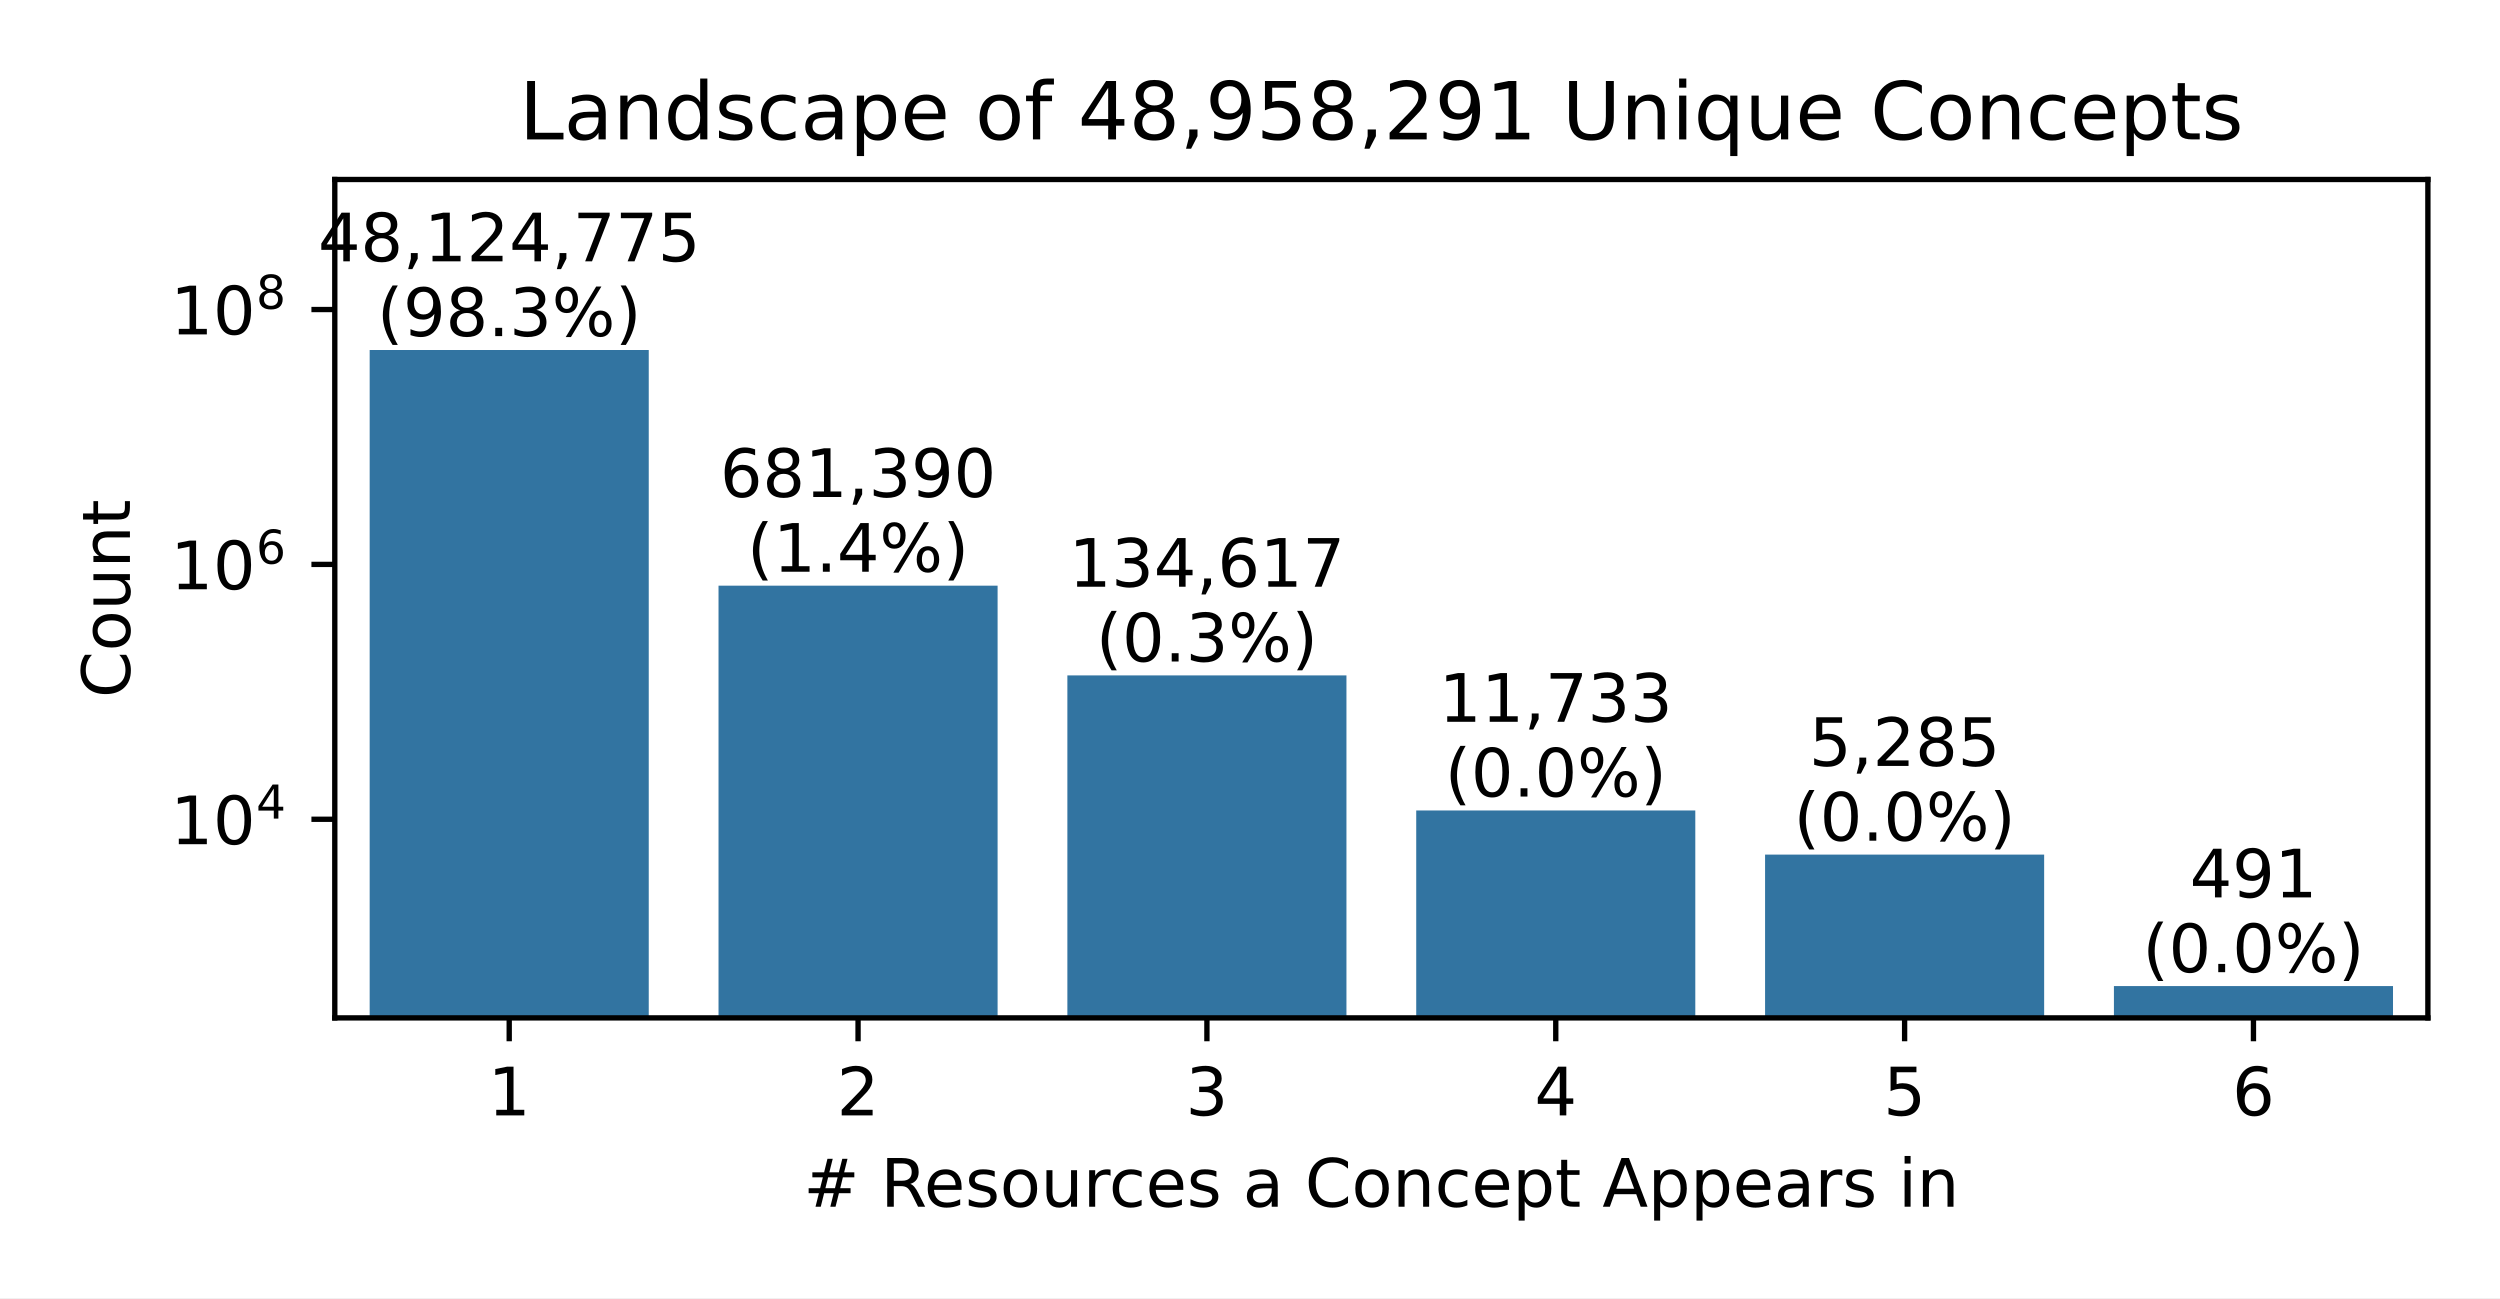
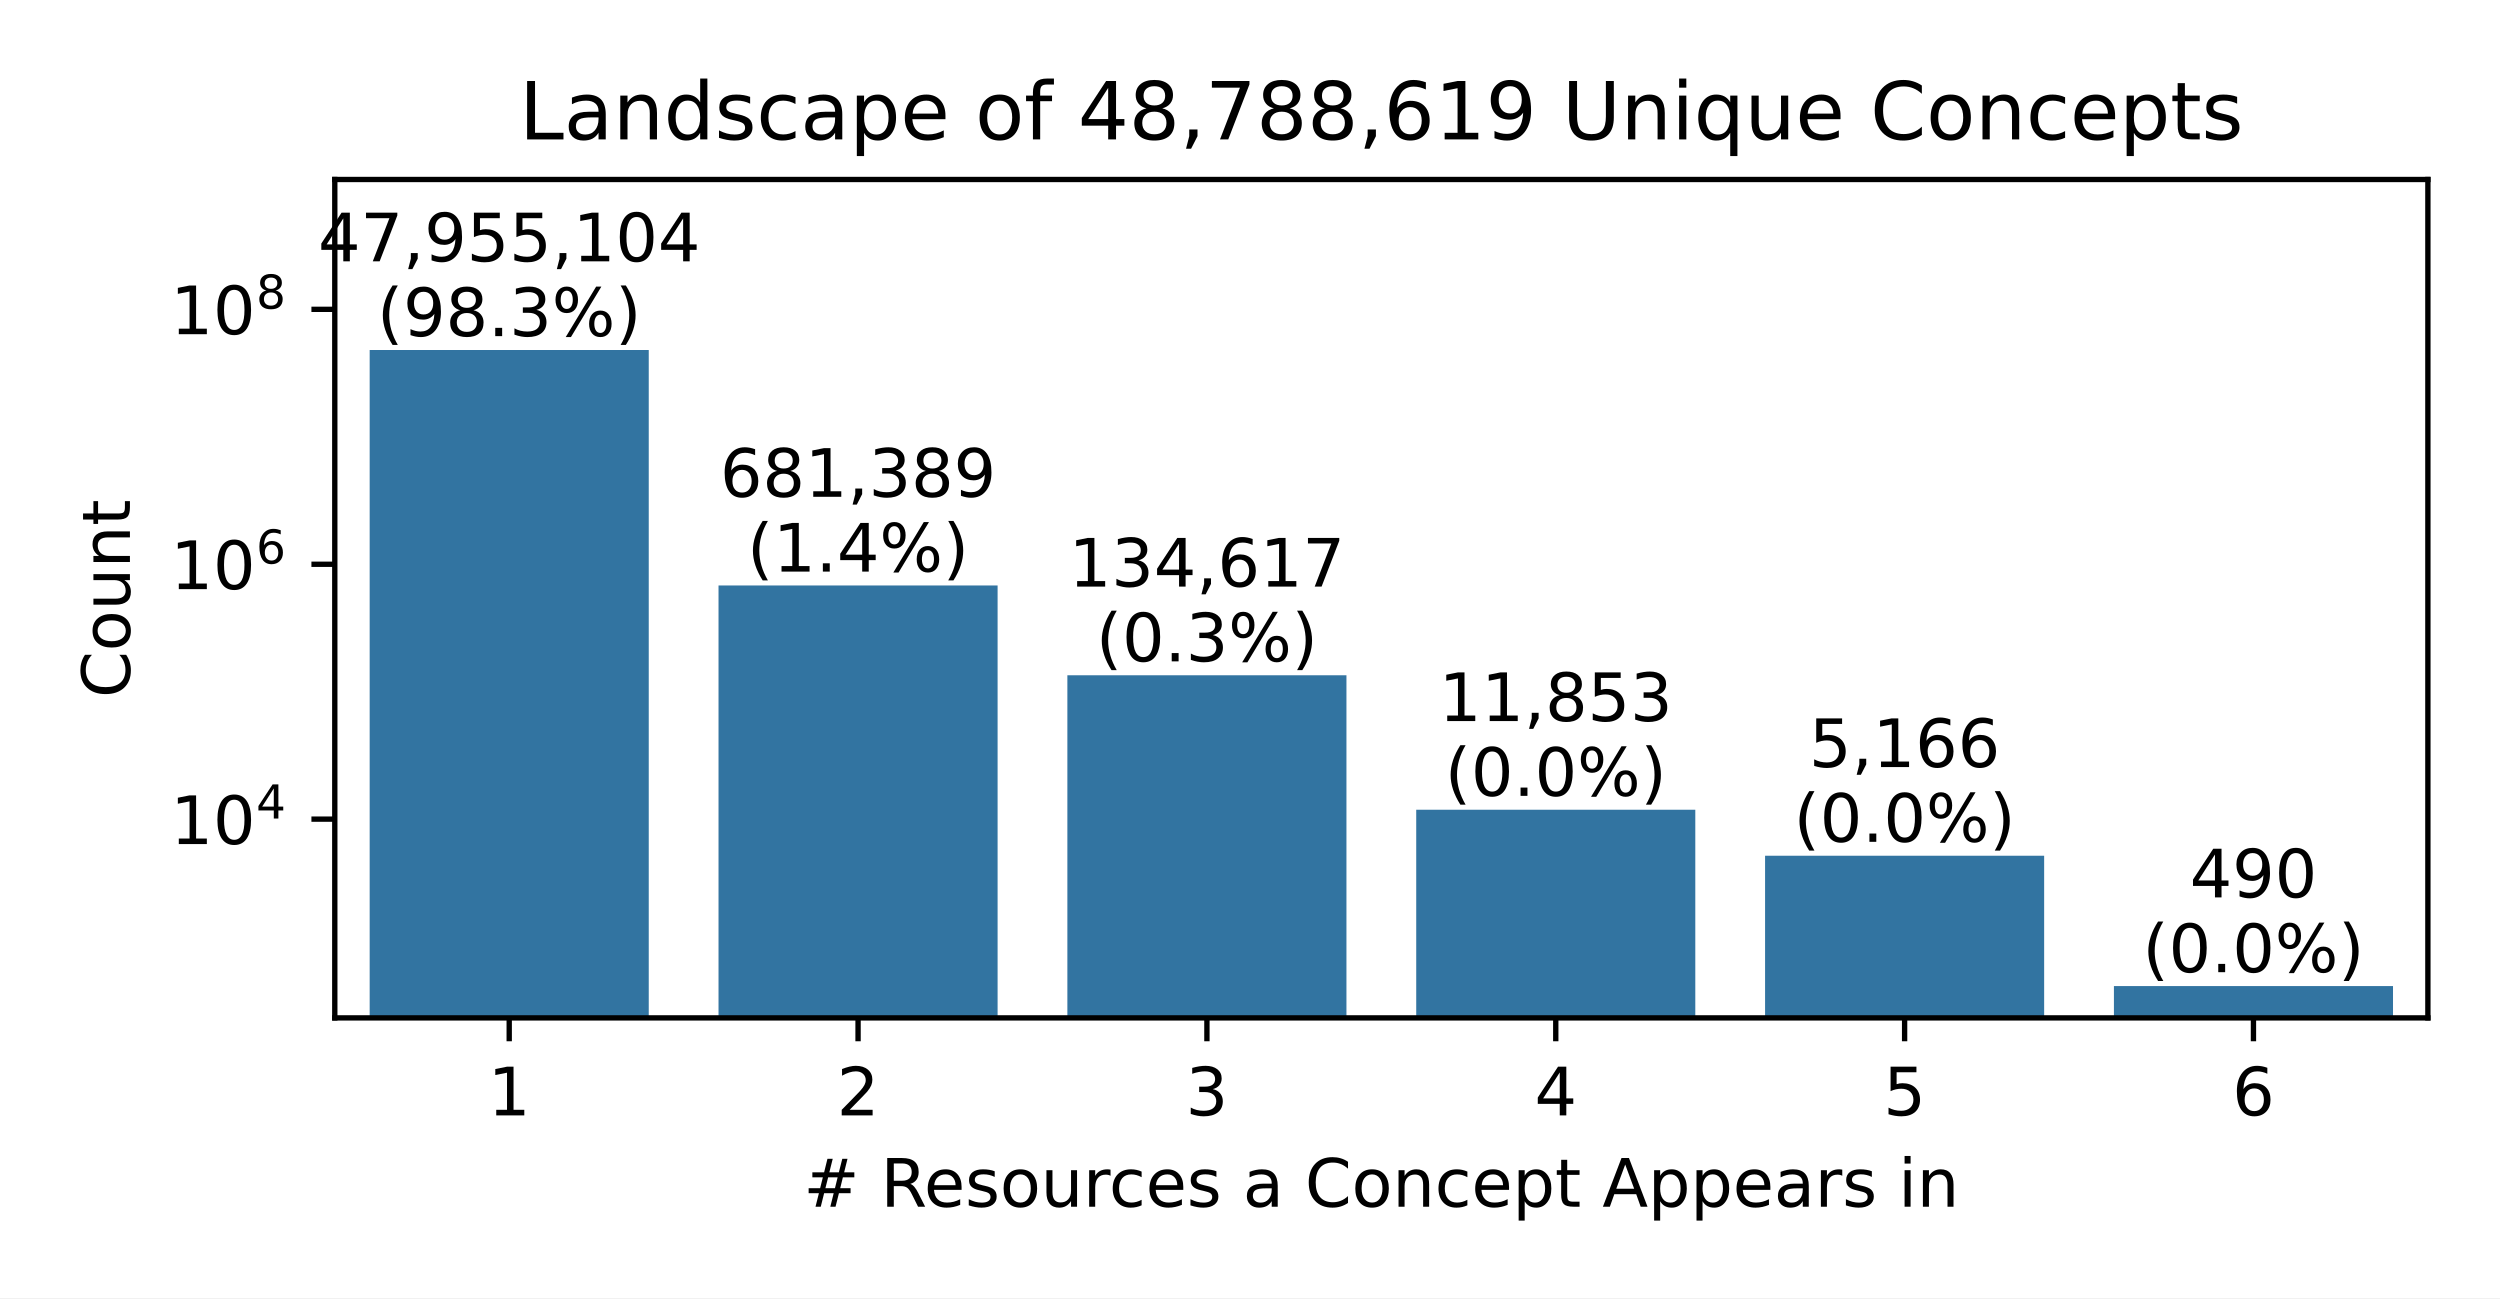
<svg xmlns="http://www.w3.org/2000/svg" xmlns:xlink="http://www.w3.org/1999/xlink" width="374.4pt" height="194.4pt" viewBox="0 0 374.4 194.4" version="1.1">
  <defs>
    <style type="text/css">*{stroke-linejoin: round; stroke-linecap: butt}</style>
  </defs>
  <g id="figure_1">
    <g id="patch_1">
      <path d="M 0 194.4  L 374.4 194.4  L 374.4 0  L 0 0  z " style="fill: #ffffff" />
    </g>
    <g id="axes_1">
      <g id="patch_2">
        <path d="M 50.138 152.44  L 363.6 152.44  L 363.6 26.88  L 50.138 26.88  z " style="fill: #ffffff" />
      </g>
      <g id="patch_3">
-         <path d="M 55.362 19284.47  L 97.157 19284.47  L 97.157 52.416  L 55.362 52.416  z " clip-path="url(#p2fe963213a)" style="fill: #3274a1" />
+         <path d="M 55.362 19286.442  L 97.157 19286.442  L 97.157 52.419  L 55.362 52.419  z " clip-path="url(#pfe86308683)" style="fill: #3274a1" />
      </g>
      <g id="patch_4">
-         <path d="M 107.606 19284.47  L 149.401 19284.47  L 149.401 87.705  L 107.606 87.705  z " clip-path="url(#p2fe963213a)" style="fill: #3274a1" />
+         <path d="M 107.606 19286.442  L 149.401 19286.442  L 149.401 87.682  L 107.606 87.682  z " clip-path="url(#pfe86308683)" style="fill: #3274a1" />
      </g>
      <g id="patch_5">
-         <path d="M 159.849 19284.47  L 201.644 19284.47  L 201.644 101.146  L 159.849 101.146  z " clip-path="url(#p2fe963213a)" style="fill: #3274a1" />
+         <path d="M 159.849 19286.442  L 201.644 19286.442  L 201.644 101.125  L 159.849 101.125  z " clip-path="url(#pfe86308683)" style="fill: #3274a1" />
      </g>
      <g id="patch_6">
-         <path d="M 212.093 19284.47  L 253.888 19284.47  L 253.888 121.371  L 212.093 121.371  z " clip-path="url(#p2fe963213a)" style="fill: #3274a1" />
+         <path d="M 212.093 19286.442  L 253.888 19286.442  L 253.888 121.267  L 212.093 121.267  z " clip-path="url(#pfe86308683)" style="fill: #3274a1" />
      </g>
      <g id="patch_7">
-         <path d="M 264.337 19284.47  L 306.132 19284.47  L 306.132 127.981  L 264.337 127.981  z " clip-path="url(#p2fe963213a)" style="fill: #3274a1" />
+         <path d="M 264.337 19286.442  L 306.132 19286.442  L 306.132 128.151  L 264.337 128.151  z " clip-path="url(#pfe86308683)" style="fill: #3274a1" />
      </g>
      <g id="patch_8">
-         <path d="M 316.581 19284.47  L 358.376 19284.47  L 358.376 147.677  L 316.581 147.677  z " clip-path="url(#p2fe963213a)" style="fill: #3274a1" />
+         <path d="M 316.581 19286.442  L 358.376 19286.442  L 358.376 147.677  L 316.581 147.677  z " clip-path="url(#pfe86308683)" style="fill: #3274a1" />
      </g>
      <g id="matplotlib.axis_1">
        <g id="xtick_1">
          <g id="line2d_1">
            <defs>
-               <path id="m818ded0243" d="M 0 0  L 0 3.5  " style="stroke: #000000; stroke-width: 0.8" />
+               <path id="mc9878fe9b6" d="M 0 0  L 0 3.5  " style="stroke: #000000; stroke-width: 0.8" />
            </defs>
            <g>
-               <use xlink:href="#m818ded0243" x="76.26" y="152.44" style="stroke: #000000; stroke-width: 0.8" />
+               <use xlink:href="#mc9878fe9b6" x="76.26" y="152.44" style="stroke: #000000; stroke-width: 0.8" />
            </g>
          </g>
          <g id="text_1">
            <g transform="translate(73.07829 167.0384) scale(0.1 -0.1)">
              <defs>
                <path id="DejaVuSans-31" d="M 794 531  L 1825 531  L 1825 4091  L 703 3866  L 703 4441  L 1819 4666  L 2450 4666  L 2450 531  L 3481 531  L 3481 0  L 794 0  L 794 531  z " transform="scale(0.015625)" />
              </defs>
              <use xlink:href="#DejaVuSans-31" />
            </g>
          </g>
        </g>
        <g id="xtick_2">
          <g id="line2d_2">
            <g>
-               <use xlink:href="#m818ded0243" x="128.503" y="152.44" style="stroke: #000000; stroke-width: 0.8" />
+               <use xlink:href="#mc9878fe9b6" x="128.503" y="152.44" style="stroke: #000000; stroke-width: 0.8" />
            </g>
          </g>
          <g id="text_2">
            <g transform="translate(125.322 167.0384) scale(0.1 -0.1)">
              <defs>
                <path id="DejaVuSans-32" d="M 1228 531  L 3431 531  L 3431 0  L 469 0  L 469 531  Q 828 903 1448 1529  Q 2069 2156 2228 2338  Q 2531 2678 2651 2914  Q 2772 3150 2772 3378  Q 2772 3750 2511 3984  Q 2250 4219 1831 4219  Q 1534 4219 1204 4116  Q 875 4013 500 3803  L 500 4441  Q 881 4594 1212 4672  Q 1544 4750 1819 4750  Q 2544 4750 2975 4387  Q 3406 4025 3406 3419  Q 3406 3131 3298 2873  Q 3191 2616 2906 2266  Q 2828 2175 2409 1742  Q 1991 1309 1228 531  z " transform="scale(0.015625)" />
              </defs>
              <use xlink:href="#DejaVuSans-32" />
            </g>
          </g>
        </g>
        <g id="xtick_3">
          <g id="line2d_3">
            <g>
-               <use xlink:href="#m818ded0243" x="180.747" y="152.44" style="stroke: #000000; stroke-width: 0.8" />
+               <use xlink:href="#mc9878fe9b6" x="180.747" y="152.44" style="stroke: #000000; stroke-width: 0.8" />
            </g>
          </g>
          <g id="text_3">
            <g transform="translate(177.5657 167.0384) scale(0.1 -0.1)">
              <defs>
                <path id="DejaVuSans-33" d="M 2597 2516  Q 3050 2419 3304 2112  Q 3559 1806 3559 1356  Q 3559 666 3084 287  Q 2609 -91 1734 -91  Q 1441 -91 1130 -33  Q 819 25 488 141  L 488 750  Q 750 597 1062 519  Q 1375 441 1716 441  Q 2309 441 2620 675  Q 2931 909 2931 1356  Q 2931 1769 2642 2001  Q 2353 2234 1838 2234  L 1294 2234  L 1294 2753  L 1863 2753  Q 2328 2753 2575 2939  Q 2822 3125 2822 3475  Q 2822 3834 2567 4026  Q 2313 4219 1838 4219  Q 1578 4219 1281 4162  Q 984 4106 628 3988  L 628 4550  Q 988 4650 1302 4700  Q 1616 4750 1894 4750  Q 2613 4750 3031 4423  Q 3450 4097 3450 3541  Q 3450 3153 3228 2886  Q 3006 2619 2597 2516  z " transform="scale(0.015625)" />
              </defs>
              <use xlink:href="#DejaVuSans-33" />
            </g>
          </g>
        </g>
        <g id="xtick_4">
          <g id="line2d_4">
            <g>
-               <use xlink:href="#m818ded0243" x="232.991" y="152.44" style="stroke: #000000; stroke-width: 0.8" />
+               <use xlink:href="#mc9878fe9b6" x="232.991" y="152.44" style="stroke: #000000; stroke-width: 0.8" />
            </g>
          </g>
          <g id="text_4">
            <g transform="translate(229.8095 167.0384) scale(0.1 -0.1)">
              <defs>
                <path id="DejaVuSans-34" d="M 2419 4116  L 825 1625  L 2419 1625  L 2419 4116  z M 2253 4666  L 3047 4666  L 3047 1625  L 3713 1625  L 3713 1100  L 3047 1100  L 3047 0  L 2419 0  L 2419 1100  L 313 1100  L 313 1709  L 2253 4666  z " transform="scale(0.015625)" />
              </defs>
              <use xlink:href="#DejaVuSans-34" />
            </g>
          </g>
        </g>
        <g id="xtick_5">
          <g id="line2d_5">
            <g>
-               <use xlink:href="#m818ded0243" x="285.234" y="152.44" style="stroke: #000000; stroke-width: 0.8" />
+               <use xlink:href="#mc9878fe9b6" x="285.234" y="152.44" style="stroke: #000000; stroke-width: 0.8" />
            </g>
          </g>
          <g id="text_5">
            <g transform="translate(282.0532 167.0384) scale(0.1 -0.1)">
              <defs>
                <path id="DejaVuSans-35" d="M 691 4666  L 3169 4666  L 3169 4134  L 1269 4134  L 1269 2991  Q 1406 3038 1543 3061  Q 1681 3084 1819 3084  Q 2600 3084 3056 2656  Q 3513 2228 3513 1497  Q 3513 744 3044 326  Q 2575 -91 1722 -91  Q 1428 -91 1123 -41  Q 819 9 494 109  L 494 744  Q 775 591 1075 516  Q 1375 441 1709 441  Q 2250 441 2565 725  Q 2881 1009 2881 1497  Q 2881 1984 2565 2268  Q 2250 2553 1709 2553  Q 1456 2553 1204 2497  Q 953 2441 691 2322  L 691 4666  z " transform="scale(0.015625)" />
              </defs>
              <use xlink:href="#DejaVuSans-35" />
            </g>
          </g>
        </g>
        <g id="xtick_6">
          <g id="line2d_6">
            <g>
-               <use xlink:href="#m818ded0243" x="337.478" y="152.44" style="stroke: #000000; stroke-width: 0.8" />
+               <use xlink:href="#mc9878fe9b6" x="337.478" y="152.44" style="stroke: #000000; stroke-width: 0.8" />
            </g>
          </g>
          <g id="text_6">
            <g transform="translate(334.2969 167.0384) scale(0.1 -0.1)">
              <defs>
                <path id="DejaVuSans-36" d="M 2113 2584  Q 1688 2584 1439 2293  Q 1191 2003 1191 1497  Q 1191 994 1439 701  Q 1688 409 2113 409  Q 2538 409 2786 701  Q 3034 994 3034 1497  Q 3034 2003 2786 2293  Q 2538 2584 2113 2584  z M 3366 4563  L 3366 3988  Q 3128 4100 2886 4159  Q 2644 4219 2406 4219  Q 1781 4219 1451 3797  Q 1122 3375 1075 2522  Q 1259 2794 1537 2939  Q 1816 3084 2150 3084  Q 2853 3084 3261 2657  Q 3669 2231 3669 1497  Q 3669 778 3244 343  Q 2819 -91 2113 -91  Q 1303 -91 875 529  Q 447 1150 447 2328  Q 447 3434 972 4092  Q 1497 4750 2381 4750  Q 2619 4750 2861 4703  Q 3103 4656 3366 4563  z " transform="scale(0.015625)" />
              </defs>
              <use xlink:href="#DejaVuSans-36" />
            </g>
          </g>
        </g>
        <g id="text_7">
          <g transform="translate(120.3306 180.7166) scale(0.1 -0.1)">
            <defs>
              <path id="DejaVuSans-23" d="M 3272 2816  L 2363 2816  L 2100 1772  L 3016 1772  L 3272 2816  z M 2803 4594  L 2478 3297  L 3391 3297  L 3719 4594  L 4219 4594  L 3897 3297  L 4872 3297  L 4872 2816  L 3775 2816  L 3519 1772  L 4513 1772  L 4513 1294  L 3397 1294  L 3072 0  L 2572 0  L 2894 1294  L 1978 1294  L 1656 0  L 1153 0  L 1478 1294  L 494 1294  L 494 1772  L 1594 1772  L 1856 2816  L 850 2816  L 850 3297  L 1978 3297  L 2297 4594  L 2803 4594  z " transform="scale(0.015625)" />
              <path id="DejaVuSans-20" transform="scale(0.015625)" />
              <path id="DejaVuSans-52" d="M 2841 2188  Q 3044 2119 3236 1894  Q 3428 1669 3622 1275  L 4263 0  L 3584 0  L 2988 1197  Q 2756 1666 2539 1819  Q 2322 1972 1947 1972  L 1259 1972  L 1259 0  L 628 0  L 628 4666  L 2053 4666  Q 2853 4666 3247 4331  Q 3641 3997 3641 3322  Q 3641 2881 3436 2590  Q 3231 2300 2841 2188  z M 1259 4147  L 1259 2491  L 2053 2491  Q 2509 2491 2742 2702  Q 2975 2913 2975 3322  Q 2975 3731 2742 3939  Q 2509 4147 2053 4147  L 1259 4147  z " transform="scale(0.015625)" />
              <path id="DejaVuSans-65" d="M 3597 1894  L 3597 1613  L 953 1613  Q 991 1019 1311 708  Q 1631 397 2203 397  Q 2534 397 2845 478  Q 3156 559 3463 722  L 3463 178  Q 3153 47 2828 -22  Q 2503 -91 2169 -91  Q 1331 -91 842 396  Q 353 884 353 1716  Q 353 2575 817 3079  Q 1281 3584 2069 3584  Q 2775 3584 3186 3129  Q 3597 2675 3597 1894  z M 3022 2063  Q 3016 2534 2758 2815  Q 2500 3097 2075 3097  Q 1594 3097 1305 2825  Q 1016 2553 972 2059  L 3022 2063  z " transform="scale(0.015625)" />
              <path id="DejaVuSans-73" d="M 2834 3397  L 2834 2853  Q 2591 2978 2328 3040  Q 2066 3103 1784 3103  Q 1356 3103 1142 2972  Q 928 2841 928 2578  Q 928 2378 1081 2264  Q 1234 2150 1697 2047  L 1894 2003  Q 2506 1872 2764 1633  Q 3022 1394 3022 966  Q 3022 478 2636 193  Q 2250 -91 1575 -91  Q 1294 -91 989 -36  Q 684 19 347 128  L 347 722  Q 666 556 975 473  Q 1284 391 1588 391  Q 1994 391 2212 530  Q 2431 669 2431 922  Q 2431 1156 2273 1281  Q 2116 1406 1581 1522  L 1381 1569  Q 847 1681 609 1914  Q 372 2147 372 2553  Q 372 3047 722 3315  Q 1072 3584 1716 3584  Q 2034 3584 2315 3537  Q 2597 3491 2834 3397  z " transform="scale(0.015625)" />
              <path id="DejaVuSans-6f" d="M 1959 3097  Q 1497 3097 1228 2736  Q 959 2375 959 1747  Q 959 1119 1226 758  Q 1494 397 1959 397  Q 2419 397 2687 759  Q 2956 1122 2956 1747  Q 2956 2369 2687 2733  Q 2419 3097 1959 3097  z M 1959 3584  Q 2709 3584 3137 3096  Q 3566 2609 3566 1747  Q 3566 888 3137 398  Q 2709 -91 1959 -91  Q 1206 -91 779 398  Q 353 888 353 1747  Q 353 2609 779 3096  Q 1206 3584 1959 3584  z " transform="scale(0.015625)" />
              <path id="DejaVuSans-75" d="M 544 1381  L 544 3500  L 1119 3500  L 1119 1403  Q 1119 906 1312 657  Q 1506 409 1894 409  Q 2359 409 2629 706  Q 2900 1003 2900 1516  L 2900 3500  L 3475 3500  L 3475 0  L 2900 0  L 2900 538  Q 2691 219 2414 64  Q 2138 -91 1772 -91  Q 1169 -91 856 284  Q 544 659 544 1381  z M 1991 3584  L 1991 3584  z " transform="scale(0.015625)" />
              <path id="DejaVuSans-72" d="M 2631 2963  Q 2534 3019 2420 3045  Q 2306 3072 2169 3072  Q 1681 3072 1420 2755  Q 1159 2438 1159 1844  L 1159 0  L 581 0  L 581 3500  L 1159 3500  L 1159 2956  Q 1341 3275 1631 3429  Q 1922 3584 2338 3584  Q 2397 3584 2469 3576  Q 2541 3569 2628 3553  L 2631 2963  z " transform="scale(0.015625)" />
              <path id="DejaVuSans-63" d="M 3122 3366  L 3122 2828  Q 2878 2963 2633 3030  Q 2388 3097 2138 3097  Q 1578 3097 1268 2742  Q 959 2388 959 1747  Q 959 1106 1268 751  Q 1578 397 2138 397  Q 2388 397 2633 464  Q 2878 531 3122 666  L 3122 134  Q 2881 22 2623 -34  Q 2366 -91 2075 -91  Q 1284 -91 818 406  Q 353 903 353 1747  Q 353 2603 823 3093  Q 1294 3584 2113 3584  Q 2378 3584 2631 3529  Q 2884 3475 3122 3366  z " transform="scale(0.015625)" />
              <path id="DejaVuSans-61" d="M 2194 1759  Q 1497 1759 1228 1600  Q 959 1441 959 1056  Q 959 750 1161 570  Q 1363 391 1709 391  Q 2188 391 2477 730  Q 2766 1069 2766 1631  L 2766 1759  L 2194 1759  z M 3341 1997  L 3341 0  L 2766 0  L 2766 531  Q 2569 213 2275 61  Q 1981 -91 1556 -91  Q 1019 -91 701 211  Q 384 513 384 1019  Q 384 1609 779 1909  Q 1175 2209 1959 2209  L 2766 2209  L 2766 2266  Q 2766 2663 2505 2880  Q 2244 3097 1772 3097  Q 1472 3097 1187 3025  Q 903 2953 641 2809  L 641 3341  Q 956 3463 1253 3523  Q 1550 3584 1831 3584  Q 2591 3584 2966 3190  Q 3341 2797 3341 1997  z " transform="scale(0.015625)" />
              <path id="DejaVuSans-43" d="M 4122 4306  L 4122 3641  Q 3803 3938 3442 4084  Q 3081 4231 2675 4231  Q 1875 4231 1450 3742  Q 1025 3253 1025 2328  Q 1025 1406 1450 917  Q 1875 428 2675 428  Q 3081 428 3442 575  Q 3803 722 4122 1019  L 4122 359  Q 3791 134 3420 21  Q 3050 -91 2638 -91  Q 1578 -91 968 557  Q 359 1206 359 2328  Q 359 3453 968 4101  Q 1578 4750 2638 4750  Q 3056 4750 3426 4639  Q 3797 4528 4122 4306  z " transform="scale(0.015625)" />
              <path id="DejaVuSans-6e" d="M 3513 2113  L 3513 0  L 2938 0  L 2938 2094  Q 2938 2591 2744 2837  Q 2550 3084 2163 3084  Q 1697 3084 1428 2787  Q 1159 2491 1159 1978  L 1159 0  L 581 0  L 581 3500  L 1159 3500  L 1159 2956  Q 1366 3272 1645 3428  Q 1925 3584 2291 3584  Q 2894 3584 3203 3211  Q 3513 2838 3513 2113  z " transform="scale(0.015625)" />
              <path id="DejaVuSans-70" d="M 1159 525  L 1159 -1331  L 581 -1331  L 581 3500  L 1159 3500  L 1159 2969  Q 1341 3281 1617 3432  Q 1894 3584 2278 3584  Q 2916 3584 3314 3078  Q 3713 2572 3713 1747  Q 3713 922 3314 415  Q 2916 -91 2278 -91  Q 1894 -91 1617 61  Q 1341 213 1159 525  z M 3116 1747  Q 3116 2381 2855 2742  Q 2594 3103 2138 3103  Q 1681 3103 1420 2742  Q 1159 2381 1159 1747  Q 1159 1113 1420 752  Q 1681 391 2138 391  Q 2594 391 2855 752  Q 3116 1113 3116 1747  z " transform="scale(0.015625)" />
              <path id="DejaVuSans-74" d="M 1172 4494  L 1172 3500  L 2356 3500  L 2356 3053  L 1172 3053  L 1172 1153  Q 1172 725 1289 603  Q 1406 481 1766 481  L 2356 481  L 2356 0  L 1766 0  Q 1100 0 847 248  Q 594 497 594 1153  L 594 3053  L 172 3053  L 172 3500  L 594 3500  L 594 4494  L 1172 4494  z " transform="scale(0.015625)" />
              <path id="DejaVuSans-41" d="M 2188 4044  L 1331 1722  L 3047 1722  L 2188 4044  z M 1831 4666  L 2547 4666  L 4325 0  L 3669 0  L 3244 1197  L 1141 1197  L 716 0  L 50 0  L 1831 4666  z " transform="scale(0.015625)" />
              <path id="DejaVuSans-69" d="M 603 3500  L 1178 3500  L 1178 0  L 603 0  L 603 3500  z M 603 4863  L 1178 4863  L 1178 4134  L 603 4134  L 603 4863  z " transform="scale(0.015625)" />
            </defs>
            <use xlink:href="#DejaVuSans-23" />
            <use xlink:href="#DejaVuSans-20" x="83.789" />
            <use xlink:href="#DejaVuSans-52" x="115.576" />
            <use xlink:href="#DejaVuSans-65" x="180.559" />
            <use xlink:href="#DejaVuSans-73" x="242.082" />
            <use xlink:href="#DejaVuSans-6f" x="294.182" />
            <use xlink:href="#DejaVuSans-75" x="355.363" />
            <use xlink:href="#DejaVuSans-72" x="418.742" />
            <use xlink:href="#DejaVuSans-63" x="457.605" />
            <use xlink:href="#DejaVuSans-65" x="512.586" />
            <use xlink:href="#DejaVuSans-73" x="574.109" />
            <use xlink:href="#DejaVuSans-20" x="626.209" />
            <use xlink:href="#DejaVuSans-61" x="657.996" />
            <use xlink:href="#DejaVuSans-20" x="719.275" />
            <use xlink:href="#DejaVuSans-43" x="751.062" />
            <use xlink:href="#DejaVuSans-6f" x="820.887" />
            <use xlink:href="#DejaVuSans-6e" x="882.068" />
            <use xlink:href="#DejaVuSans-63" x="945.447" />
            <use xlink:href="#DejaVuSans-65" x="1000.428" />
            <use xlink:href="#DejaVuSans-70" x="1061.951" />
            <use xlink:href="#DejaVuSans-74" x="1125.428" />
            <use xlink:href="#DejaVuSans-20" x="1164.637" />
            <use xlink:href="#DejaVuSans-41" x="1196.424" />
            <use xlink:href="#DejaVuSans-70" x="1264.832" />
            <use xlink:href="#DejaVuSans-70" x="1328.309" />
            <use xlink:href="#DejaVuSans-65" x="1391.785" />
            <use xlink:href="#DejaVuSans-61" x="1453.309" />
            <use xlink:href="#DejaVuSans-72" x="1514.588" />
            <use xlink:href="#DejaVuSans-73" x="1555.701" />
            <use xlink:href="#DejaVuSans-20" x="1607.801" />
            <use xlink:href="#DejaVuSans-69" x="1639.588" />
            <use xlink:href="#DejaVuSans-6e" x="1667.371" />
          </g>
        </g>
      </g>
      <g id="matplotlib.axis_2">
        <g id="ytick_1">
          <g id="line2d_7">
            <defs>
-               <path id="m7bc31f78fe" d="M 0 0  L -3.5 0  " style="stroke: #000000; stroke-width: 0.8" />
+               <path id="md9d55d3503" d="M 0 0  L -3.5 0  " style="stroke: #000000; stroke-width: 0.8" />
            </defs>
            <g>
-               <use xlink:href="#m7bc31f78fe" x="50.138" y="122.696" style="stroke: #000000; stroke-width: 0.8" />
+               <use xlink:href="#md9d55d3503" x="50.138" y="122.676" style="stroke: #000000; stroke-width: 0.8" />
            </g>
          </g>
          <g id="text_8">
-             <g transform="translate(25.53768 126.4949) scale(0.1 -0.1)">
+             <g transform="translate(25.53768 126.4755) scale(0.1 -0.1)">
              <defs>
                <path id="DejaVuSans-30" d="M 2034 4250  Q 1547 4250 1301 3770  Q 1056 3291 1056 2328  Q 1056 1369 1301 889  Q 1547 409 2034 409  Q 2525 409 2770 889  Q 3016 1369 3016 2328  Q 3016 3291 2770 3770  Q 2525 4250 2034 4250  z M 2034 4750  Q 2819 4750 3233 4129  Q 3647 3509 3647 2328  Q 3647 1150 3233 529  Q 2819 -91 2034 -91  Q 1250 -91 836 529  Q 422 1150 422 2328  Q 422 3509 836 4129  Q 1250 4750 2034 4750  z " transform="scale(0.015625)" />
              </defs>
              <use xlink:href="#DejaVuSans-31" transform="translate(0 0.684375)" />
              <use xlink:href="#DejaVuSans-30" transform="translate(63.62305 0.684375)" />
              <use xlink:href="#DejaVuSans-34" transform="translate(128.2031 38.96563) scale(0.7)" />
            </g>
          </g>
        </g>
        <g id="ytick_2">
          <g id="line2d_8">
            <g>
-               <use xlink:href="#m7bc31f78fe" x="50.138" y="84.525" style="stroke: #000000; stroke-width: 0.8" />
+               <use xlink:href="#md9d55d3503" x="50.138" y="84.501" style="stroke: #000000; stroke-width: 0.8" />
            </g>
          </g>
          <g id="text_9">
-             <g transform="translate(25.53768 88.32403) scale(0.1 -0.1)">
+             <g transform="translate(25.53768 88.3007) scale(0.1 -0.1)">
              <use xlink:href="#DejaVuSans-31" transform="translate(0 0.765625)" />
              <use xlink:href="#DejaVuSans-30" transform="translate(63.62305 0.765625)" />
              <use xlink:href="#DejaVuSans-36" transform="translate(128.2031 39.04688) scale(0.7)" />
            </g>
          </g>
        </g>
        <g id="ytick_3">
          <g id="line2d_9">
            <g>
-               <use xlink:href="#m7bc31f78fe" x="50.138" y="46.354" style="stroke: #000000; stroke-width: 0.8" />
+               <use xlink:href="#md9d55d3503" x="50.138" y="46.327" style="stroke: #000000; stroke-width: 0.8" />
            </g>
          </g>
          <g id="text_10">
-             <g transform="translate(25.53768 50.15317) scale(0.1 -0.1)">
+             <g transform="translate(25.53768 50.12586) scale(0.1 -0.1)">
              <defs>
                <path id="DejaVuSans-38" d="M 2034 2216  Q 1584 2216 1326 1975  Q 1069 1734 1069 1313  Q 1069 891 1326 650  Q 1584 409 2034 409  Q 2484 409 2743 651  Q 3003 894 3003 1313  Q 3003 1734 2745 1975  Q 2488 2216 2034 2216  z M 1403 2484  Q 997 2584 770 2862  Q 544 3141 544 3541  Q 544 4100 942 4425  Q 1341 4750 2034 4750  Q 2731 4750 3128 4425  Q 3525 4100 3525 3541  Q 3525 3141 3298 2862  Q 3072 2584 2669 2484  Q 3125 2378 3379 2068  Q 3634 1759 3634 1313  Q 3634 634 3220 271  Q 2806 -91 2034 -91  Q 1263 -91 848 271  Q 434 634 434 1313  Q 434 1759 690 2068  Q 947 2378 1403 2484  z M 1172 3481  Q 1172 3119 1398 2916  Q 1625 2713 2034 2713  Q 2441 2713 2670 2916  Q 2900 3119 2900 3481  Q 2900 3844 2670 4047  Q 2441 4250 2034 4250  Q 1625 4250 1398 4047  Q 1172 3844 1172 3481  z " transform="scale(0.015625)" />
              </defs>
              <use xlink:href="#DejaVuSans-31" transform="translate(0 0.765625)" />
              <use xlink:href="#DejaVuSans-30" transform="translate(63.62305 0.765625)" />
              <use xlink:href="#DejaVuSans-38" transform="translate(128.2031 39.04688) scale(0.7)" />
            </g>
          </g>
        </g>
        <g id="text_11">
          <g transform="translate(19.458 104.5084) rotate(-90) scale(0.1 -0.1)">
            <use xlink:href="#DejaVuSans-43" />
            <use xlink:href="#DejaVuSans-6f" x="69.824" />
            <use xlink:href="#DejaVuSans-75" x="131.006" />
            <use xlink:href="#DejaVuSans-6e" x="194.385" />
            <use xlink:href="#DejaVuSans-74" x="257.764" />
          </g>
        </g>
      </g>
      <g id="line2d_10">
-         <path clip-path="url(#p2fe963213a)" style="fill: none; stroke: #424242; stroke-width: 2.25; stroke-linecap: square" />
+         <path clip-path="url(#pfe86308683)" style="fill: none; stroke: #424242; stroke-width: 2.25; stroke-linecap: square" />
      </g>
      <g id="line2d_11">
-         <path clip-path="url(#p2fe963213a)" style="fill: none; stroke: #424242; stroke-width: 2.25; stroke-linecap: square" />
+         <path clip-path="url(#pfe86308683)" style="fill: none; stroke: #424242; stroke-width: 2.25; stroke-linecap: square" />
      </g>
      <g id="line2d_12">
-         <path clip-path="url(#p2fe963213a)" style="fill: none; stroke: #424242; stroke-width: 2.25; stroke-linecap: square" />
+         <path clip-path="url(#pfe86308683)" style="fill: none; stroke: #424242; stroke-width: 2.25; stroke-linecap: square" />
      </g>
      <g id="line2d_13">
-         <path clip-path="url(#p2fe963213a)" style="fill: none; stroke: #424242; stroke-width: 2.25; stroke-linecap: square" />
+         <path clip-path="url(#pfe86308683)" style="fill: none; stroke: #424242; stroke-width: 2.25; stroke-linecap: square" />
      </g>
      <g id="line2d_14">
-         <path clip-path="url(#p2fe963213a)" style="fill: none; stroke: #424242; stroke-width: 2.25; stroke-linecap: square" />
+         <path clip-path="url(#pfe86308683)" style="fill: none; stroke: #424242; stroke-width: 2.25; stroke-linecap: square" />
      </g>
      <g id="line2d_15">
-         <path clip-path="url(#p2fe963213a)" style="fill: none; stroke: #424242; stroke-width: 2.25; stroke-linecap: square" />
+         <path clip-path="url(#pfe86308683)" style="fill: none; stroke: #424242; stroke-width: 2.25; stroke-linecap: square" />
      </g>
      <g id="patch_9">
        <path d="M 50.138 152.44  L 50.138 26.88  " style="fill: none; stroke: #000000; stroke-width: 0.8; stroke-linejoin: miter; stroke-linecap: square" />
      </g>
      <g id="patch_10">
        <path d="M 363.6 152.44  L 363.6 26.88  " style="fill: none; stroke: #000000; stroke-width: 0.8; stroke-linejoin: miter; stroke-linecap: square" />
      </g>
      <g id="patch_11">
        <path d="M 50.138 152.44  L 363.6 152.44  " style="fill: none; stroke: #000000; stroke-width: 0.8; stroke-linejoin: miter; stroke-linecap: square" />
      </g>
      <g id="patch_12">
        <path d="M 50.138 26.88  L 363.6 26.88  " style="fill: none; stroke: #000000; stroke-width: 0.8; stroke-linejoin: miter; stroke-linecap: square" />
      </g>
      <g id="text_12">
-         <g transform="translate(215.4954 108.0933) scale(0.1 -0.1)">
+         <g transform="translate(215.4954 107.9895) scale(0.1 -0.1)">
          <defs>
            <path id="DejaVuSans-2c" d="M 750 794  L 1409 794  L 1409 256  L 897 -744  L 494 -744  L 750 256  L 750 794  z " transform="scale(0.015625)" />
-             <path id="DejaVuSans-37" d="M 525 4666  L 3525 4666  L 3525 4397  L 1831 0  L 1172 0  L 2766 4134  L 525 4134  L 525 4666  z " transform="scale(0.015625)" />
          </defs>
          <use xlink:href="#DejaVuSans-31" />
          <use xlink:href="#DejaVuSans-31" x="63.623" />
          <use xlink:href="#DejaVuSans-2c" x="127.246" />
-           <use xlink:href="#DejaVuSans-37" x="159.033" />
-           <use xlink:href="#DejaVuSans-33" x="222.656" />
+           <use xlink:href="#DejaVuSans-38" x="159.033" />
+           <use xlink:href="#DejaVuSans-35" x="222.656" />
          <use xlink:href="#DejaVuSans-33" x="286.279" />
        </g>
-         <g transform="translate(216.3868 119.2911) scale(0.1 -0.1)">
+         <g transform="translate(216.3868 119.1873) scale(0.1 -0.1)">
          <defs>
            <path id="DejaVuSans-28" d="M 1984 4856  Q 1566 4138 1362 3434  Q 1159 2731 1159 2009  Q 1159 1288 1364 580  Q 1569 -128 1984 -844  L 1484 -844  Q 1016 -109 783 600  Q 550 1309 550 2009  Q 550 2706 781 3412  Q 1013 4119 1484 4856  L 1984 4856  z " transform="scale(0.015625)" />
            <path id="DejaVuSans-2e" d="M 684 794  L 1344 794  L 1344 0  L 684 0  L 684 794  z " transform="scale(0.015625)" />
            <path id="DejaVuSans-25" d="M 4653 2053  Q 4381 2053 4226 1822  Q 4072 1591 4072 1178  Q 4072 772 4226 539  Q 4381 306 4653 306  Q 4919 306 5073 539  Q 5228 772 5228 1178  Q 5228 1588 5073 1820  Q 4919 2053 4653 2053  z M 4653 2450  Q 5147 2450 5437 2106  Q 5728 1763 5728 1178  Q 5728 594 5436 251  Q 5144 -91 4653 -91  Q 4153 -91 3862 251  Q 3572 594 3572 1178  Q 3572 1766 3864 2108  Q 4156 2450 4653 2450  z M 1428 4353  Q 1159 4353 1004 4120  Q 850 3888 850 3481  Q 850 3069 1003 2837  Q 1156 2606 1428 2606  Q 1700 2606 1854 2837  Q 2009 3069 2009 3481  Q 2009 3884 1853 4118  Q 1697 4353 1428 4353  z M 4250 4750  L 4750 4750  L 1831 -91  L 1331 -91  L 4250 4750  z M 1428 4750  Q 1922 4750 2215 4408  Q 2509 4066 2509 3481  Q 2509 2891 2217 2550  Q 1925 2209 1428 2209  Q 931 2209 642 2551  Q 353 2894 353 3481  Q 353 4063 643 4406  Q 934 4750 1428 4750  z " transform="scale(0.015625)" />
            <path id="DejaVuSans-29" d="M 513 4856  L 1013 4856  Q 1481 4119 1714 3412  Q 1947 2706 1947 2009  Q 1947 1309 1714 600  Q 1481 -109 1013 -844  L 513 -844  Q 928 -128 1133 580  Q 1338 1288 1338 2009  Q 1338 2731 1133 3434  Q 928 4138 513 4856  z " transform="scale(0.015625)" />
          </defs>
          <use xlink:href="#DejaVuSans-28" />
          <use xlink:href="#DejaVuSans-30" x="39.014" />
          <use xlink:href="#DejaVuSans-2e" x="102.637" />
          <use xlink:href="#DejaVuSans-30" x="134.424" />
          <use xlink:href="#DejaVuSans-25" x="198.047" />
          <use xlink:href="#DejaVuSans-29" x="293.066" />
        </g>
      </g>
      <g id="text_13">
-         <g transform="translate(270.9204 114.7037) scale(0.1 -0.1)">
+         <g transform="translate(270.9204 114.8736) scale(0.1 -0.1)">
          <use xlink:href="#DejaVuSans-35" />
          <use xlink:href="#DejaVuSans-2c" x="63.623" />
-           <use xlink:href="#DejaVuSans-32" x="95.41" />
-           <use xlink:href="#DejaVuSans-38" x="159.033" />
-           <use xlink:href="#DejaVuSans-35" x="222.656" />
-         </g>
-         <g transform="translate(268.6305 125.9015) scale(0.1 -0.1)">
+           <use xlink:href="#DejaVuSans-31" x="95.41" />
+           <use xlink:href="#DejaVuSans-36" x="159.033" />
+           <use xlink:href="#DejaVuSans-36" x="222.656" />
+         </g>
+         <g transform="translate(268.6305 126.0714) scale(0.1 -0.1)">
          <use xlink:href="#DejaVuSans-28" />
          <use xlink:href="#DejaVuSans-30" x="39.014" />
          <use xlink:href="#DejaVuSans-2e" x="102.637" />
          <use xlink:href="#DejaVuSans-30" x="134.424" />
          <use xlink:href="#DejaVuSans-25" x="198.047" />
          <use xlink:href="#DejaVuSans-29" x="293.066" />
        </g>
      </g>
      <g id="text_14">
-         <g transform="translate(327.9344 134.3961) scale(0.1 -0.1)">
+         <g transform="translate(327.9344 134.3962) scale(0.1 -0.1)">
          <defs>
            <path id="DejaVuSans-39" d="M 703 97  L 703 672  Q 941 559 1184 500  Q 1428 441 1663 441  Q 2288 441 2617 861  Q 2947 1281 2994 2138  Q 2813 1869 2534 1725  Q 2256 1581 1919 1581  Q 1219 1581 811 2004  Q 403 2428 403 3163  Q 403 3881 828 4315  Q 1253 4750 1959 4750  Q 2769 4750 3195 4129  Q 3622 3509 3622 2328  Q 3622 1225 3098 567  Q 2575 -91 1691 -91  Q 1453 -91 1209 -44  Q 966 3 703 97  z M 1959 2075  Q 2384 2075 2632 2365  Q 2881 2656 2881 3163  Q 2881 3666 2632 3958  Q 2384 4250 1959 4250  Q 1534 4250 1286 3958  Q 1038 3666 1038 3163  Q 1038 2656 1286 2365  Q 1534 2075 1959 2075  z " transform="scale(0.015625)" />
          </defs>
          <use xlink:href="#DejaVuSans-34" />
          <use xlink:href="#DejaVuSans-39" x="63.623" />
-           <use xlink:href="#DejaVuSans-31" x="127.246" />
-         </g>
-         <g transform="translate(320.8742 145.5939) scale(0.1 -0.1)">
+           <use xlink:href="#DejaVuSans-30" x="127.246" />
+         </g>
+         <g transform="translate(320.8742 145.594) scale(0.1 -0.1)">
          <use xlink:href="#DejaVuSans-28" />
          <use xlink:href="#DejaVuSans-30" x="39.014" />
          <use xlink:href="#DejaVuSans-2e" x="102.637" />
          <use xlink:href="#DejaVuSans-30" x="134.424" />
          <use xlink:href="#DejaVuSans-25" x="198.047" />
          <use xlink:href="#DejaVuSans-29" x="293.066" />
        </g>
      </g>
      <g id="text_15">
-         <g transform="translate(160.0704 87.86881) scale(0.1 -0.1)">
+         <g transform="translate(160.0704 87.8472) scale(0.1 -0.1)">
+           <defs>
+             <path id="DejaVuSans-37" d="M 525 4666  L 3525 4666  L 3525 4397  L 1831 0  L 1172 0  L 2766 4134  L 525 4134  L 525 4666  z " transform="scale(0.015625)" />
+           </defs>
          <use xlink:href="#DejaVuSans-31" />
          <use xlink:href="#DejaVuSans-33" x="63.623" />
          <use xlink:href="#DejaVuSans-34" x="127.246" />
          <use xlink:href="#DejaVuSans-2c" x="190.869" />
          <use xlink:href="#DejaVuSans-36" x="222.656" />
          <use xlink:href="#DejaVuSans-31" x="286.279" />
          <use xlink:href="#DejaVuSans-37" x="349.902" />
        </g>
-         <g transform="translate(164.1431 99.06662) scale(0.1 -0.1)">
+         <g transform="translate(164.1431 99.04501) scale(0.1 -0.1)">
          <use xlink:href="#DejaVuSans-28" />
          <use xlink:href="#DejaVuSans-30" x="39.014" />
          <use xlink:href="#DejaVuSans-2e" x="102.637" />
          <use xlink:href="#DejaVuSans-33" x="134.424" />
          <use xlink:href="#DejaVuSans-25" x="198.047" />
          <use xlink:href="#DejaVuSans-29" x="293.066" />
        </g>
      </g>
      <g id="text_16">
-         <g transform="translate(47.63142 39.13858) scale(0.1 -0.1)">
+         <g transform="translate(47.63142 39.14118) scale(0.1 -0.1)">
          <use xlink:href="#DejaVuSans-34" />
-           <use xlink:href="#DejaVuSans-38" x="63.623" />
+           <use xlink:href="#DejaVuSans-37" x="63.623" />
          <use xlink:href="#DejaVuSans-2c" x="127.246" />
-           <use xlink:href="#DejaVuSans-31" x="159.033" />
-           <use xlink:href="#DejaVuSans-32" x="222.656" />
-           <use xlink:href="#DejaVuSans-34" x="286.279" />
+           <use xlink:href="#DejaVuSans-39" x="159.033" />
+           <use xlink:href="#DejaVuSans-35" x="222.656" />
+           <use xlink:href="#DejaVuSans-35" x="286.279" />
          <use xlink:href="#DejaVuSans-2c" x="349.902" />
-           <use xlink:href="#DejaVuSans-37" x="381.689" />
-           <use xlink:href="#DejaVuSans-37" x="445.312" />
-           <use xlink:href="#DejaVuSans-35" x="508.936" />
-         </g>
-         <g transform="translate(56.47439 50.33639) scale(0.1 -0.1)">
+           <use xlink:href="#DejaVuSans-31" x="381.689" />
+           <use xlink:href="#DejaVuSans-30" x="445.312" />
+           <use xlink:href="#DejaVuSans-34" x="508.936" />
+         </g>
+         <g transform="translate(56.47439 50.33899) scale(0.1 -0.1)">
          <use xlink:href="#DejaVuSans-28" />
          <use xlink:href="#DejaVuSans-39" x="39.014" />
          <use xlink:href="#DejaVuSans-38" x="102.637" />
          <use xlink:href="#DejaVuSans-2e" x="166.26" />
          <use xlink:href="#DejaVuSans-33" x="198.047" />
          <use xlink:href="#DejaVuSans-25" x="261.67" />
          <use xlink:href="#DejaVuSans-29" x="356.689" />
        </g>
      </g>
      <g id="text_17">
-         <g transform="translate(107.8267 74.42703) scale(0.1 -0.1)">
+         <g transform="translate(107.8267 74.40403) scale(0.1 -0.1)">
          <use xlink:href="#DejaVuSans-36" />
          <use xlink:href="#DejaVuSans-38" x="63.623" />
          <use xlink:href="#DejaVuSans-31" x="127.246" />
          <use xlink:href="#DejaVuSans-2c" x="190.869" />
          <use xlink:href="#DejaVuSans-33" x="222.656" />
-           <use xlink:href="#DejaVuSans-39" x="286.279" />
-           <use xlink:href="#DejaVuSans-30" x="349.902" />
-         </g>
-         <g transform="translate(111.8994 85.62484) scale(0.1 -0.1)">
+           <use xlink:href="#DejaVuSans-38" x="286.279" />
+           <use xlink:href="#DejaVuSans-39" x="349.902" />
+         </g>
+         <g transform="translate(111.8994 85.60184) scale(0.1 -0.1)">
          <use xlink:href="#DejaVuSans-28" />
          <use xlink:href="#DejaVuSans-31" x="39.014" />
          <use xlink:href="#DejaVuSans-2e" x="102.637" />
          <use xlink:href="#DejaVuSans-34" x="134.424" />
          <use xlink:href="#DejaVuSans-25" x="198.047" />
          <use xlink:href="#DejaVuSans-29" x="293.066" />
        </g>
      </g>
      <g id="text_18">
        <g transform="translate(77.76478 20.88) scale(0.12 -0.12)">
          <defs>
            <path id="DejaVuSans-4c" d="M 628 4666  L 1259 4666  L 1259 531  L 3531 531  L 3531 0  L 628 0  L 628 4666  z " transform="scale(0.015625)" />
            <path id="DejaVuSans-64" d="M 2906 2969  L 2906 4863  L 3481 4863  L 3481 0  L 2906 0  L 2906 525  Q 2725 213 2448 61  Q 2172 -91 1784 -91  Q 1150 -91 751 415  Q 353 922 353 1747  Q 353 2572 751 3078  Q 1150 3584 1784 3584  Q 2172 3584 2448 3432  Q 2725 3281 2906 2969  z M 947 1747  Q 947 1113 1208 752  Q 1469 391 1925 391  Q 2381 391 2643 752  Q 2906 1113 2906 1747  Q 2906 2381 2643 2742  Q 2381 3103 1925 3103  Q 1469 3103 1208 2742  Q 947 2381 947 1747  z " transform="scale(0.015625)" />
            <path id="DejaVuSans-66" d="M 2375 4863  L 2375 4384  L 1825 4384  Q 1516 4384 1395 4259  Q 1275 4134 1275 3809  L 1275 3500  L 2222 3500  L 2222 3053  L 1275 3053  L 1275 0  L 697 0  L 697 3053  L 147 3053  L 147 3500  L 697 3500  L 697 3744  Q 697 4328 969 4595  Q 1241 4863 1831 4863  L 2375 4863  z " transform="scale(0.015625)" />
            <path id="DejaVuSans-55" d="M 556 4666  L 1191 4666  L 1191 1831  Q 1191 1081 1462 751  Q 1734 422 2344 422  Q 2950 422 3222 751  Q 3494 1081 3494 1831  L 3494 4666  L 4128 4666  L 4128 1753  Q 4128 841 3676 375  Q 3225 -91 2344 -91  Q 1459 -91 1007 375  Q 556 841 556 1753  L 556 4666  z " transform="scale(0.015625)" />
            <path id="DejaVuSans-71" d="M 947 1747  Q 947 1113 1208 752  Q 1469 391 1925 391  Q 2381 391 2643 752  Q 2906 1113 2906 1747  Q 2906 2381 2643 2742  Q 2381 3103 1925 3103  Q 1469 3103 1208 2742  Q 947 2381 947 1747  z M 2906 525  Q 2725 213 2448 61  Q 2172 -91 1784 -91  Q 1150 -91 751 415  Q 353 922 353 1747  Q 353 2572 751 3078  Q 1150 3584 1784 3584  Q 2172 3584 2448 3432  Q 2725 3281 2906 2969  L 2906 3500  L 3481 3500  L 3481 -1331  L 2906 -1331  L 2906 525  z " transform="scale(0.015625)" />
          </defs>
          <use xlink:href="#DejaVuSans-4c" />
          <use xlink:href="#DejaVuSans-61" x="55.713" />
          <use xlink:href="#DejaVuSans-6e" x="116.992" />
          <use xlink:href="#DejaVuSans-64" x="180.371" />
          <use xlink:href="#DejaVuSans-73" x="243.848" />
          <use xlink:href="#DejaVuSans-63" x="295.947" />
          <use xlink:href="#DejaVuSans-61" x="350.928" />
          <use xlink:href="#DejaVuSans-70" x="412.207" />
          <use xlink:href="#DejaVuSans-65" x="475.684" />
          <use xlink:href="#DejaVuSans-20" x="537.207" />
          <use xlink:href="#DejaVuSans-6f" x="568.994" />
          <use xlink:href="#DejaVuSans-66" x="630.176" />
          <use xlink:href="#DejaVuSans-20" x="665.381" />
          <use xlink:href="#DejaVuSans-34" x="697.168" />
          <use xlink:href="#DejaVuSans-38" x="760.791" />
          <use xlink:href="#DejaVuSans-2c" x="824.414" />
-           <use xlink:href="#DejaVuSans-39" x="856.201" />
-           <use xlink:href="#DejaVuSans-35" x="919.824" />
+           <use xlink:href="#DejaVuSans-37" x="856.201" />
+           <use xlink:href="#DejaVuSans-38" x="919.824" />
          <use xlink:href="#DejaVuSans-38" x="983.447" />
          <use xlink:href="#DejaVuSans-2c" x="1047.07" />
-           <use xlink:href="#DejaVuSans-32" x="1078.857" />
-           <use xlink:href="#DejaVuSans-39" x="1142.48" />
-           <use xlink:href="#DejaVuSans-31" x="1206.104" />
+           <use xlink:href="#DejaVuSans-36" x="1078.857" />
+           <use xlink:href="#DejaVuSans-31" x="1142.48" />
+           <use xlink:href="#DejaVuSans-39" x="1206.104" />
          <use xlink:href="#DejaVuSans-20" x="1269.727" />
          <use xlink:href="#DejaVuSans-55" x="1301.514" />
          <use xlink:href="#DejaVuSans-6e" x="1374.707" />
          <use xlink:href="#DejaVuSans-69" x="1438.086" />
          <use xlink:href="#DejaVuSans-71" x="1465.869" />
          <use xlink:href="#DejaVuSans-75" x="1529.346" />
          <use xlink:href="#DejaVuSans-65" x="1592.725" />
          <use xlink:href="#DejaVuSans-20" x="1654.248" />
          <use xlink:href="#DejaVuSans-43" x="1686.035" />
          <use xlink:href="#DejaVuSans-6f" x="1755.859" />
          <use xlink:href="#DejaVuSans-6e" x="1817.041" />
          <use xlink:href="#DejaVuSans-63" x="1880.42" />
          <use xlink:href="#DejaVuSans-65" x="1935.4" />
          <use xlink:href="#DejaVuSans-70" x="1996.924" />
          <use xlink:href="#DejaVuSans-74" x="2060.4" />
          <use xlink:href="#DejaVuSans-73" x="2099.609" />
        </g>
      </g>
    </g>
  </g>
  <defs>
-     <clipPath id="p2fe963213a">
+     <clipPath id="pfe86308683">
      <rect x="50.138" y="26.88" width="313.462" height="125.56" />
    </clipPath>
  </defs>
</svg>
